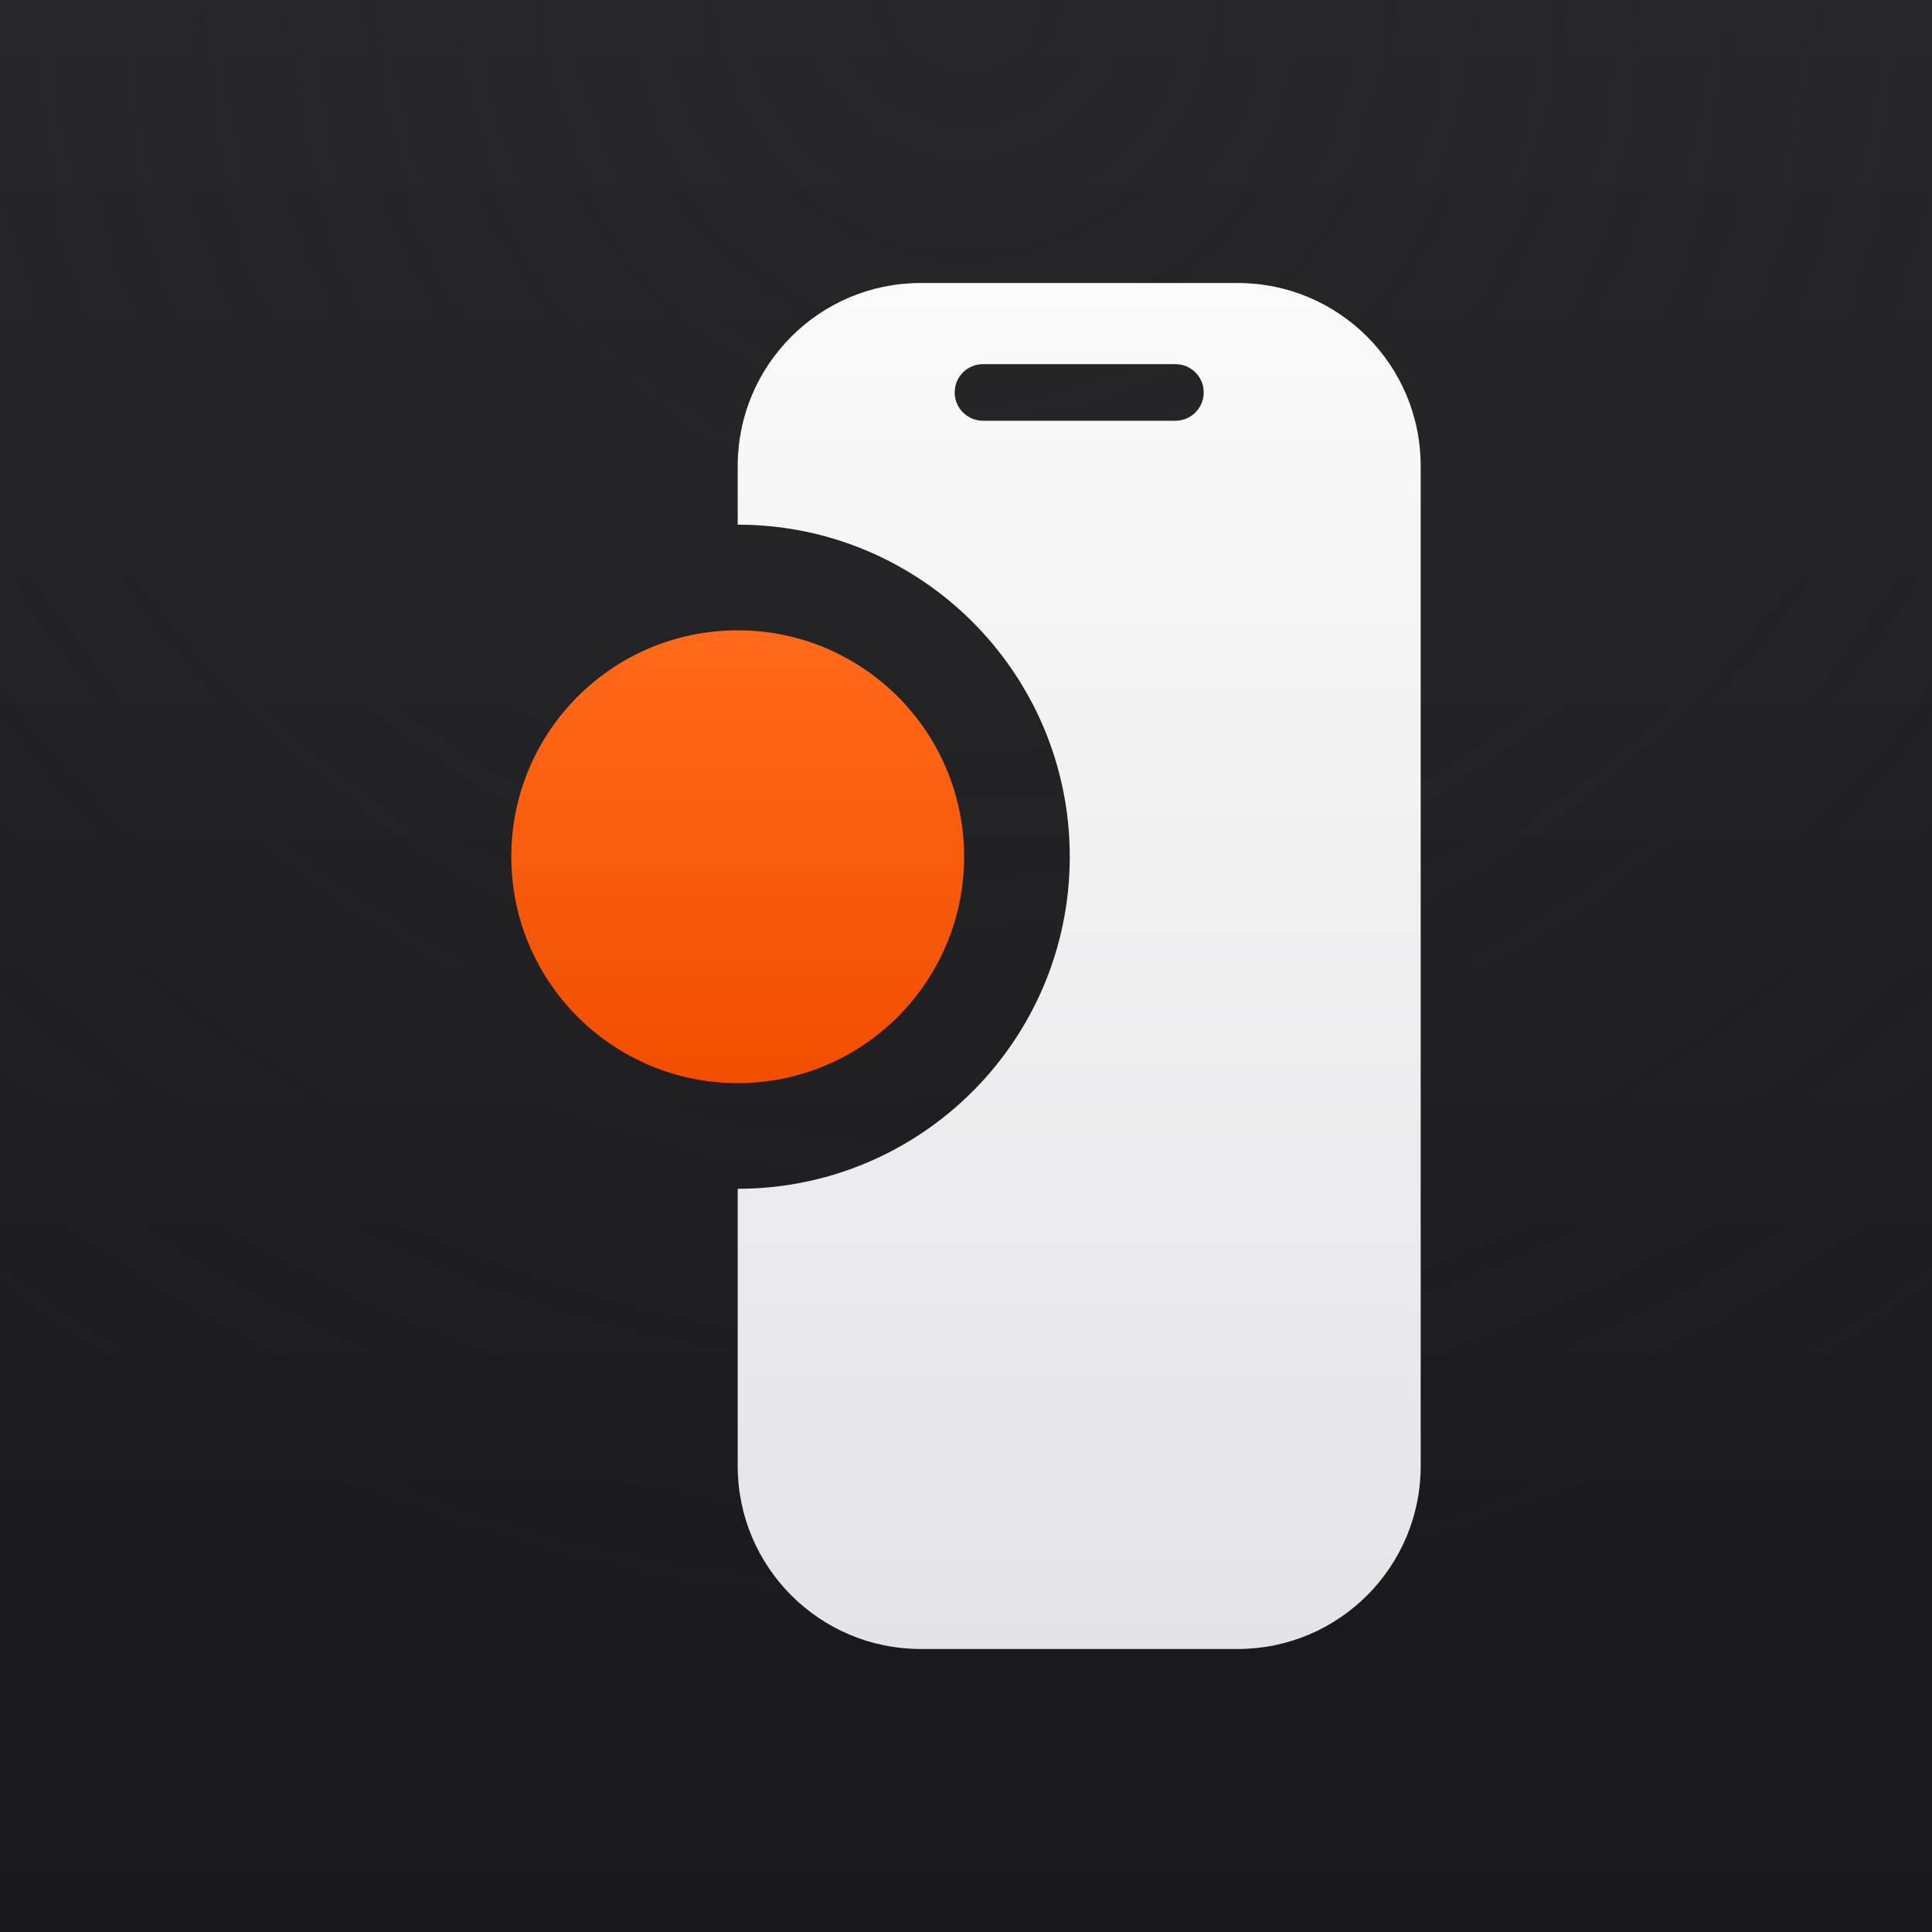
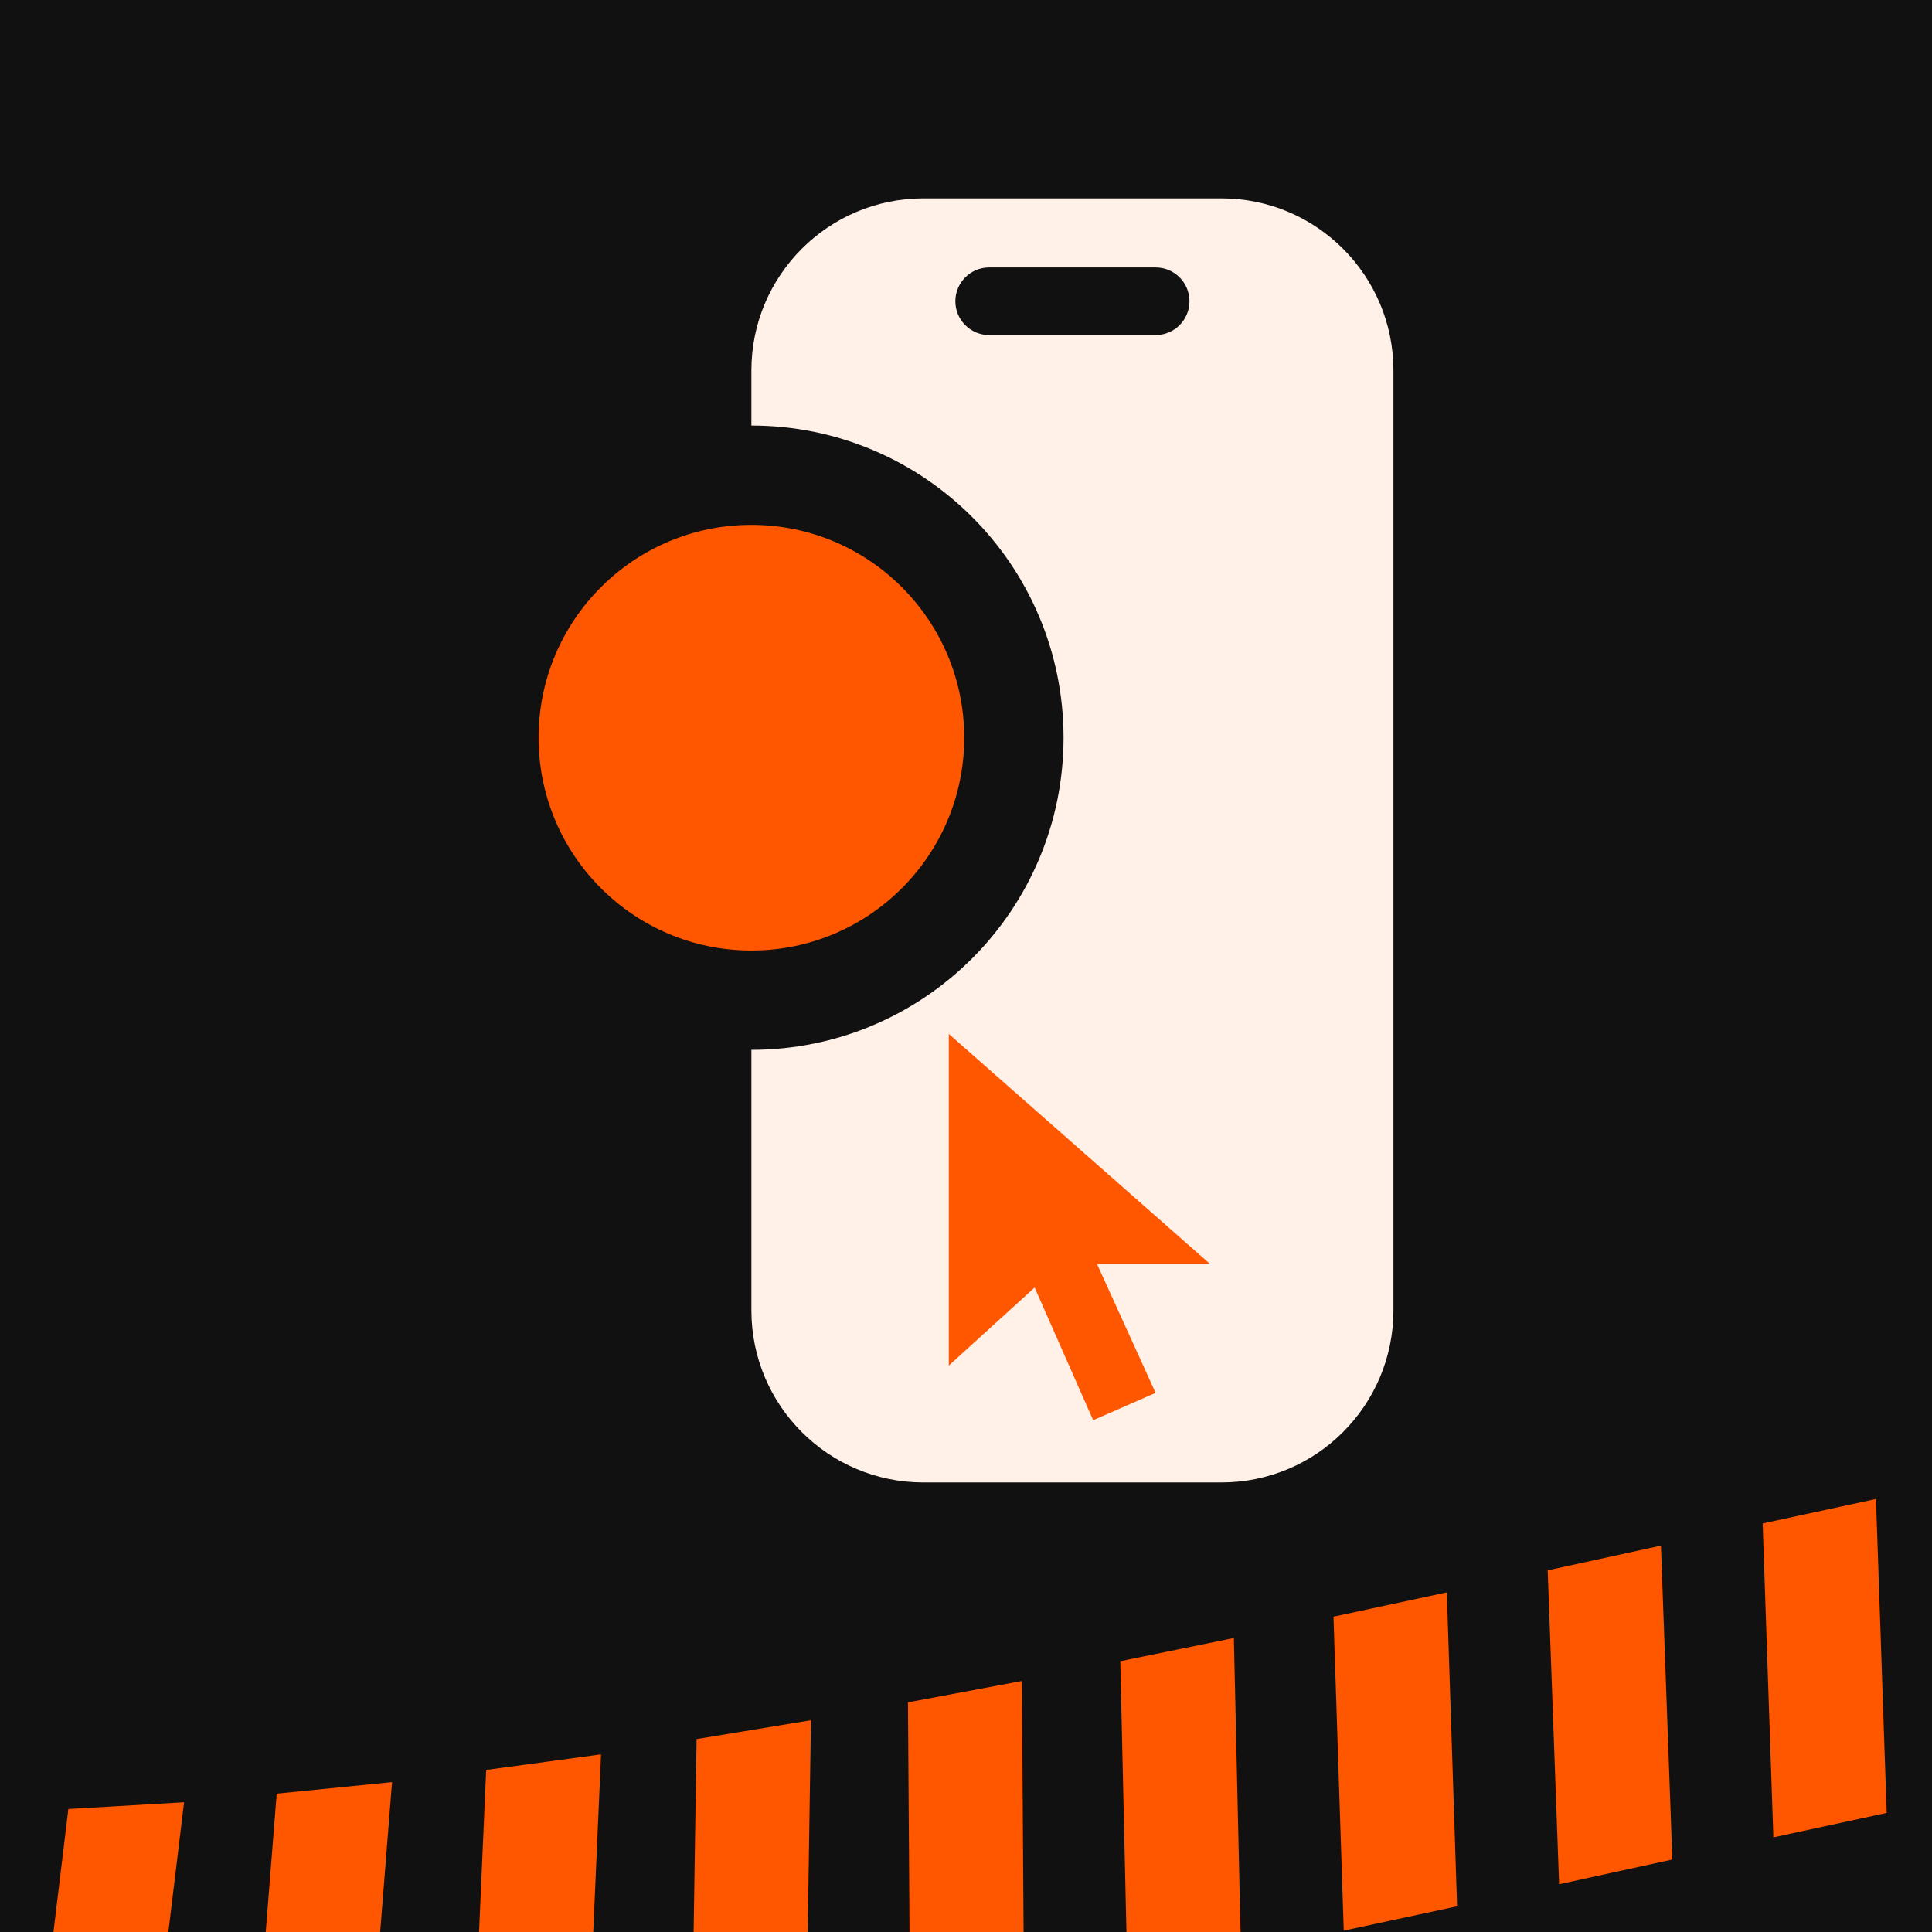
- <svg xmlns="http://www.w3.org/2000/svg" viewBox="0 0 1024 1024">
-   <defs>
-     <linearGradient id="bg" x1="0" y1="0" x2="0" y2="1">
-       <stop offset="0" stop-color="#27272a" />
-       <stop offset="1" stop-color="#18181b" />
-     </linearGradient>
-     <radialGradient id="hl" cx="0.5" cy="0" r="0.85">
-       <stop offset="0" stop-color="#27272a" stop-opacity="0.5" />
-       <stop offset="1" stop-color="#27272a" stop-opacity="0" />
-     </radialGradient>
-     <linearGradient id="dev" x1="0" y1="0" x2="0" y2="1">
-       <stop offset="0" stop-color="#fafafa" />
-       <stop offset="1" stop-color="#e4e4e7" />
-     </linearGradient>
-     <linearGradient id="node" x1="0" y1="0" x2="0" y2="1">
-       <stop offset="0" stop-color="#FF6A1A" />
-       <stop offset="1" stop-color="#F24E00" />
-     </linearGradient>
-   </defs>
-   <rect width="1024" height="1024" fill="url(#bg)" />
-   <rect width="1024" height="1024" fill="url(#hl)" />
-   <path fill="url(#dev)" fill-rule="evenodd" d="M488 150H656A97 97 0 0 1 753 247V777A97 97 0 0 1 656 874H488A97 97 0 0 1 391 777V630.08A176 176 0 0 0 391 278.08V247A97 97 0 0 1 488 150ZM521 193H623A15 15 0 0 1 623 223H521A15 15 0 0 1 521 193Z" />
-   <circle cx="391" cy="454.08" r="120" fill="url(#node)" />
+ <svg xmlns="http://www.w3.org/2000/svg" viewBox="0 0 200 200" width="200" height="200">
+   <rect width="200" height="200" fill="#111111" />
+   <path transform="translate(-11.11 203.82) rotate(-0.57)" d="M-8.89 16.00 L3.11 16.00 L8.89 -16.00 L-3.11 -16.00 Z" fill="#FF5600" />
+   <path transform="translate(11.11 203.06) rotate(-3.33)" d="M-8.89 16.00 L3.11 16.00 L8.89 -16.00 L-3.11 -16.00 Z" fill="#FF5600" />
+   <path transform="translate(33.33 201.29) rotate(-5.71)" d="M-8.89 16.00 L3.11 16.00 L8.89 -16.00 L-3.11 -16.00 Z" fill="#FF5600" />
+   <path transform="translate(55.56 198.66) rotate(-7.72)" d="M-8.89 16.00 L3.11 16.00 L8.89 -16.00 L-3.11 -16.00 Z" fill="#FF5600" />
+   <path transform="translate(77.78 195.31) rotate(-9.36)" d="M-8.89 16.00 L3.11 16.00 L8.89 -16.00 L-3.11 -16.00 Z" fill="#FF5600" />
+   <path transform="translate(100.00 191.38) rotate(-10.63)" d="M-8.89 16.00 L3.11 16.00 L8.89 -16.00 L-3.11 -16.00 Z" fill="#FF5600" />
+   <path transform="translate(122.22 187.02) rotate(-11.54)" d="M-8.89 16.00 L3.11 16.00 L8.89 -16.00 L-3.11 -16.00 Z" fill="#FF5600" />
+   <path transform="translate(144.44 182.35) rotate(-12.11)" d="M-8.89 16.00 L3.11 16.00 L8.89 -16.00 L-3.11 -16.00 Z" fill="#FF5600" />
+   <path transform="translate(166.67 177.53) rotate(-12.32)" d="M-8.89 16.00 L3.11 16.00 L8.89 -16.00 L-3.11 -16.00 Z" fill="#FF5600" />
+   <path transform="translate(188.89 172.69) rotate(-12.19)" d="M-8.89 16.00 L3.11 16.00 L8.89 -16.00 L-3.11 -16.00 Z" fill="#FF5600" />
+   <path transform="translate(211.11 167.97) rotate(-11.72)" d="M-8.89 16.00 L3.11 16.00 L8.89 -16.00 L-3.11 -16.00 Z" fill="#FF5600" />
+   <g transform="translate(100.0 87.0) scale(0.1836)">
+     <path fill="#FFF1E8" d="M-24 -362H144A97 97 0 0 1 241 -265V265A97 97 0 0 1 144 362H-24A97 97 0 0 1 -121 265V118.08A176.0 176.0 0 0 0 -121 -233.92V-265A97 97 0 0 1 -24 -362Z" />
+     <path d="M13.06 -323.06H106.94A19.06 19.06 0 0 1 106.94 -284.94H13.06A19.06 19.06 0 0 1 13.06 -323.06Z" fill="#111111" />
+     <path d="M-9.70 109.10 L-9.70 296.10 L38.70 252.10 L71.70 326.90 L106.90 311.50 L73.90 238.90 L137.70 238.90 Z" fill="#FF5600" />
+     <circle cx="-121" cy="-57.92" r="120.0" fill="#FF5600" />
+   </g>
</svg>
